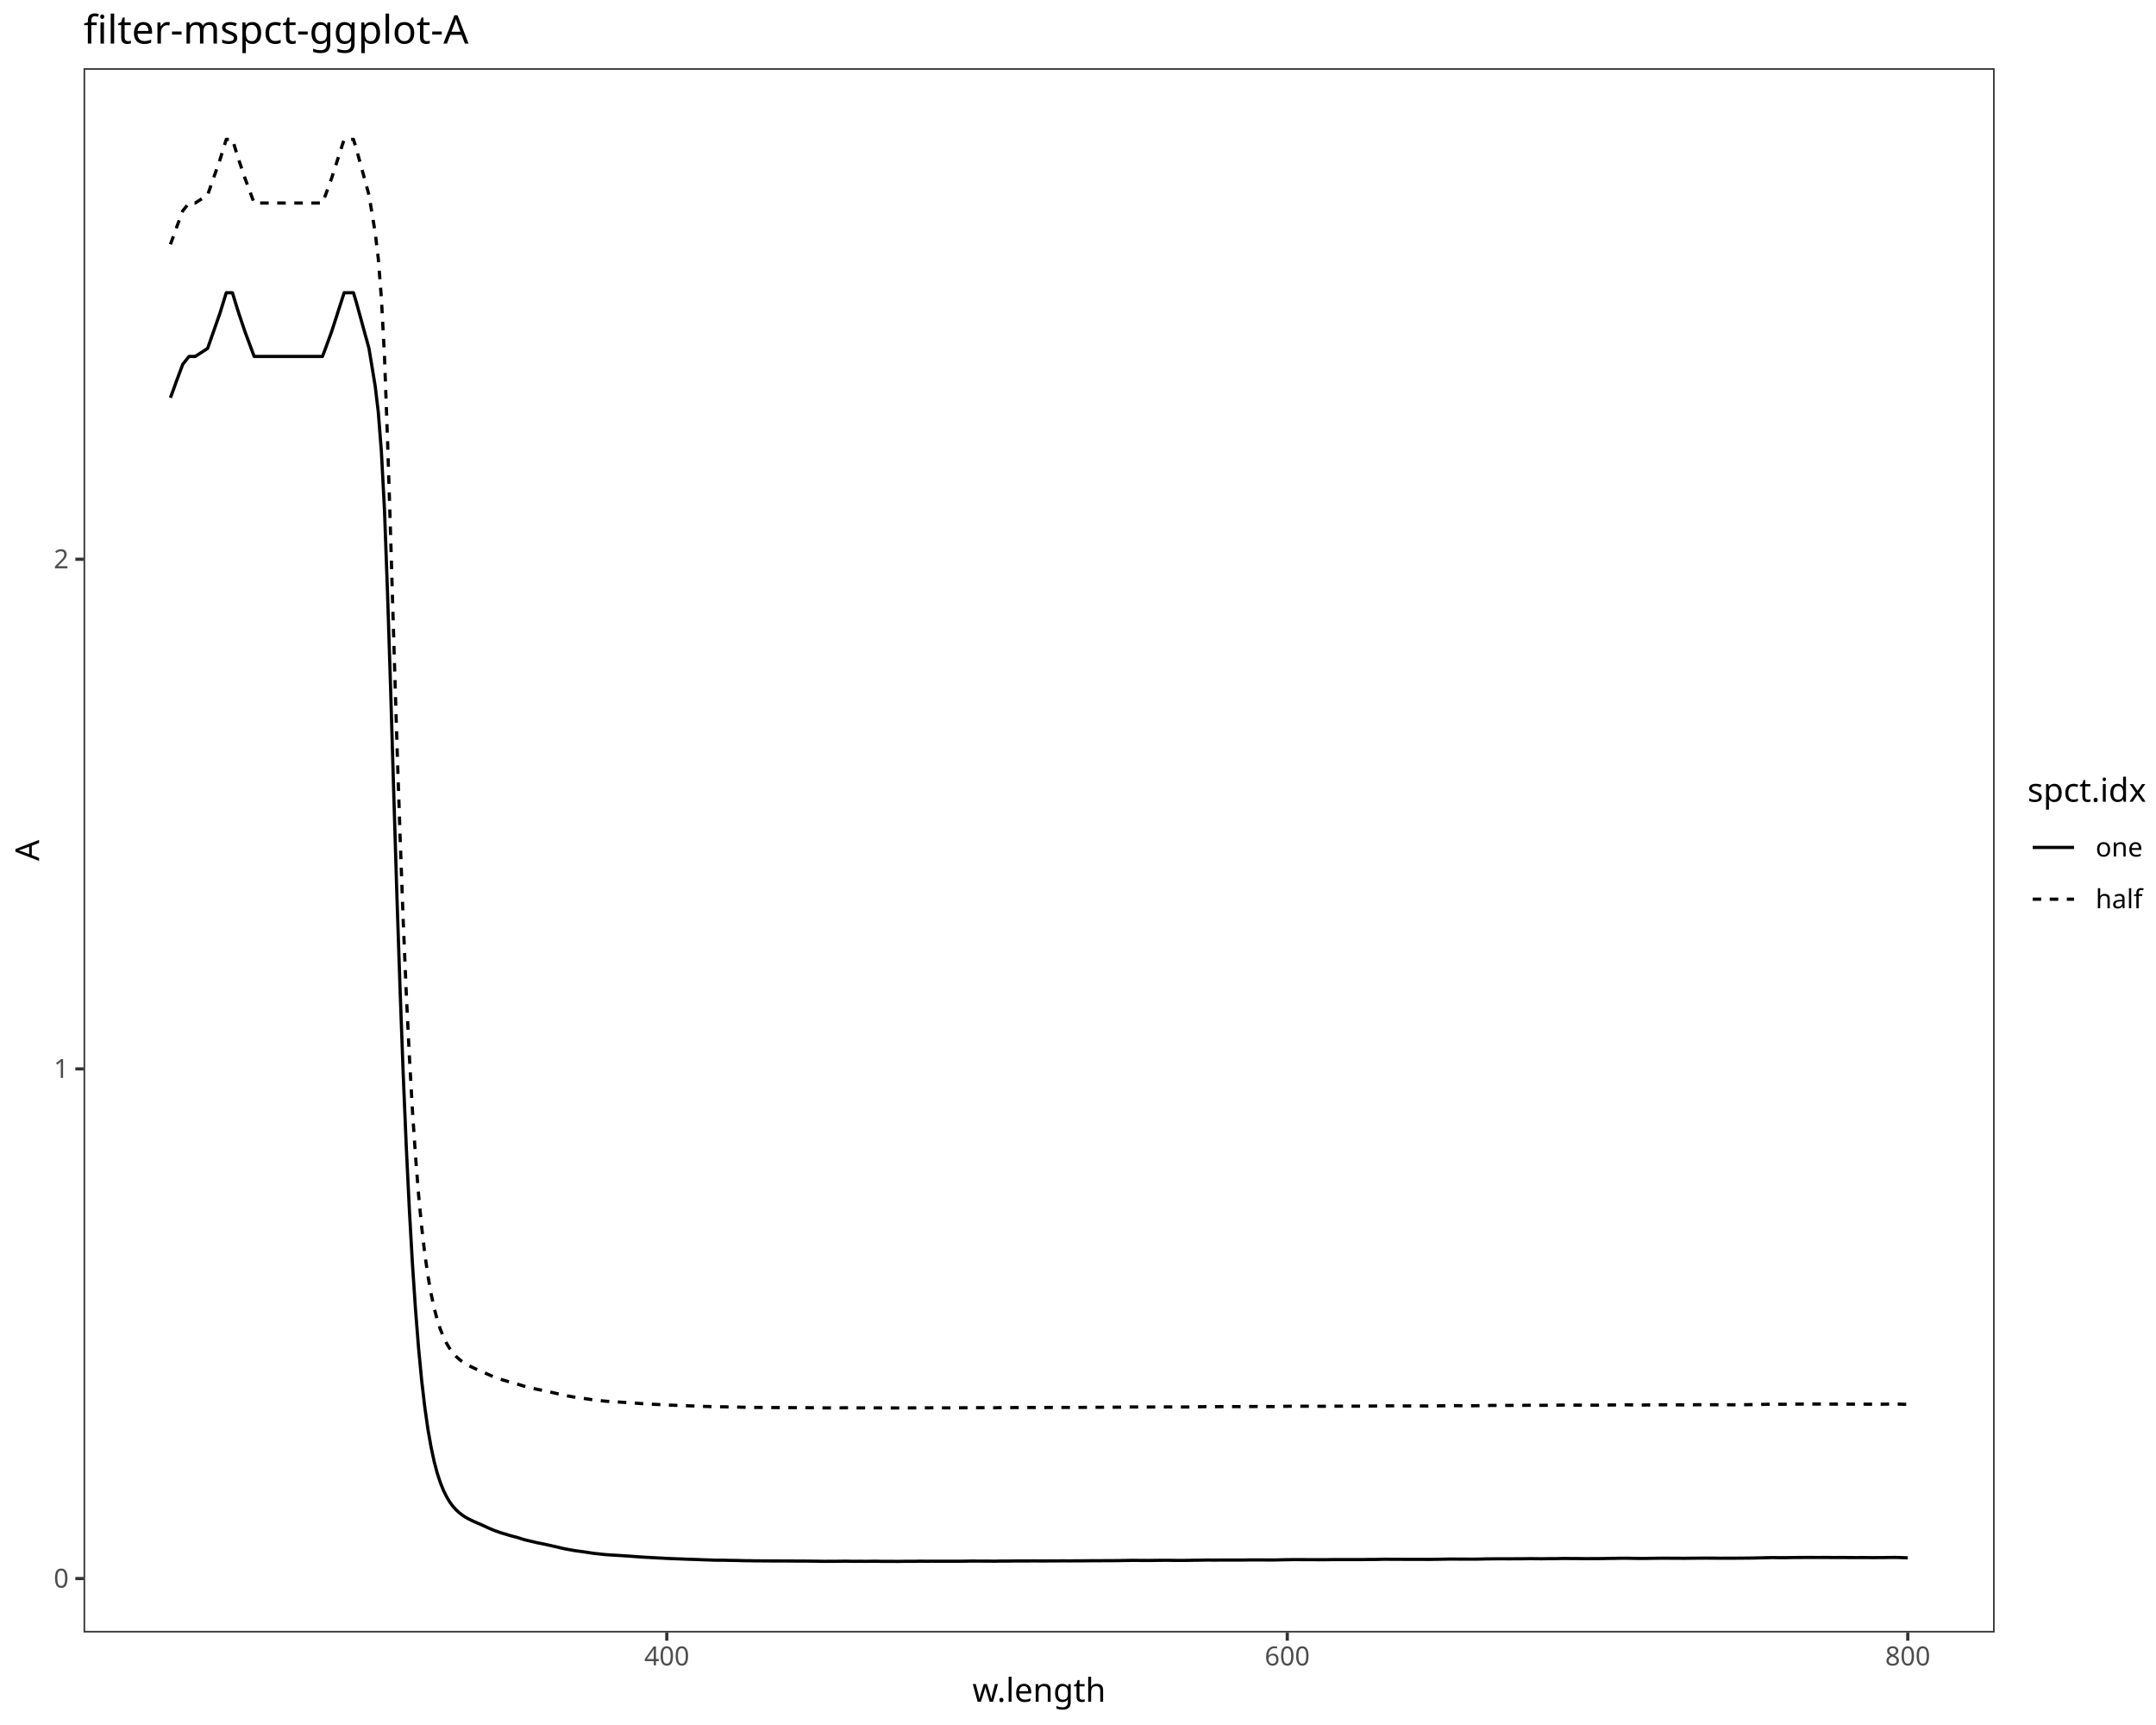
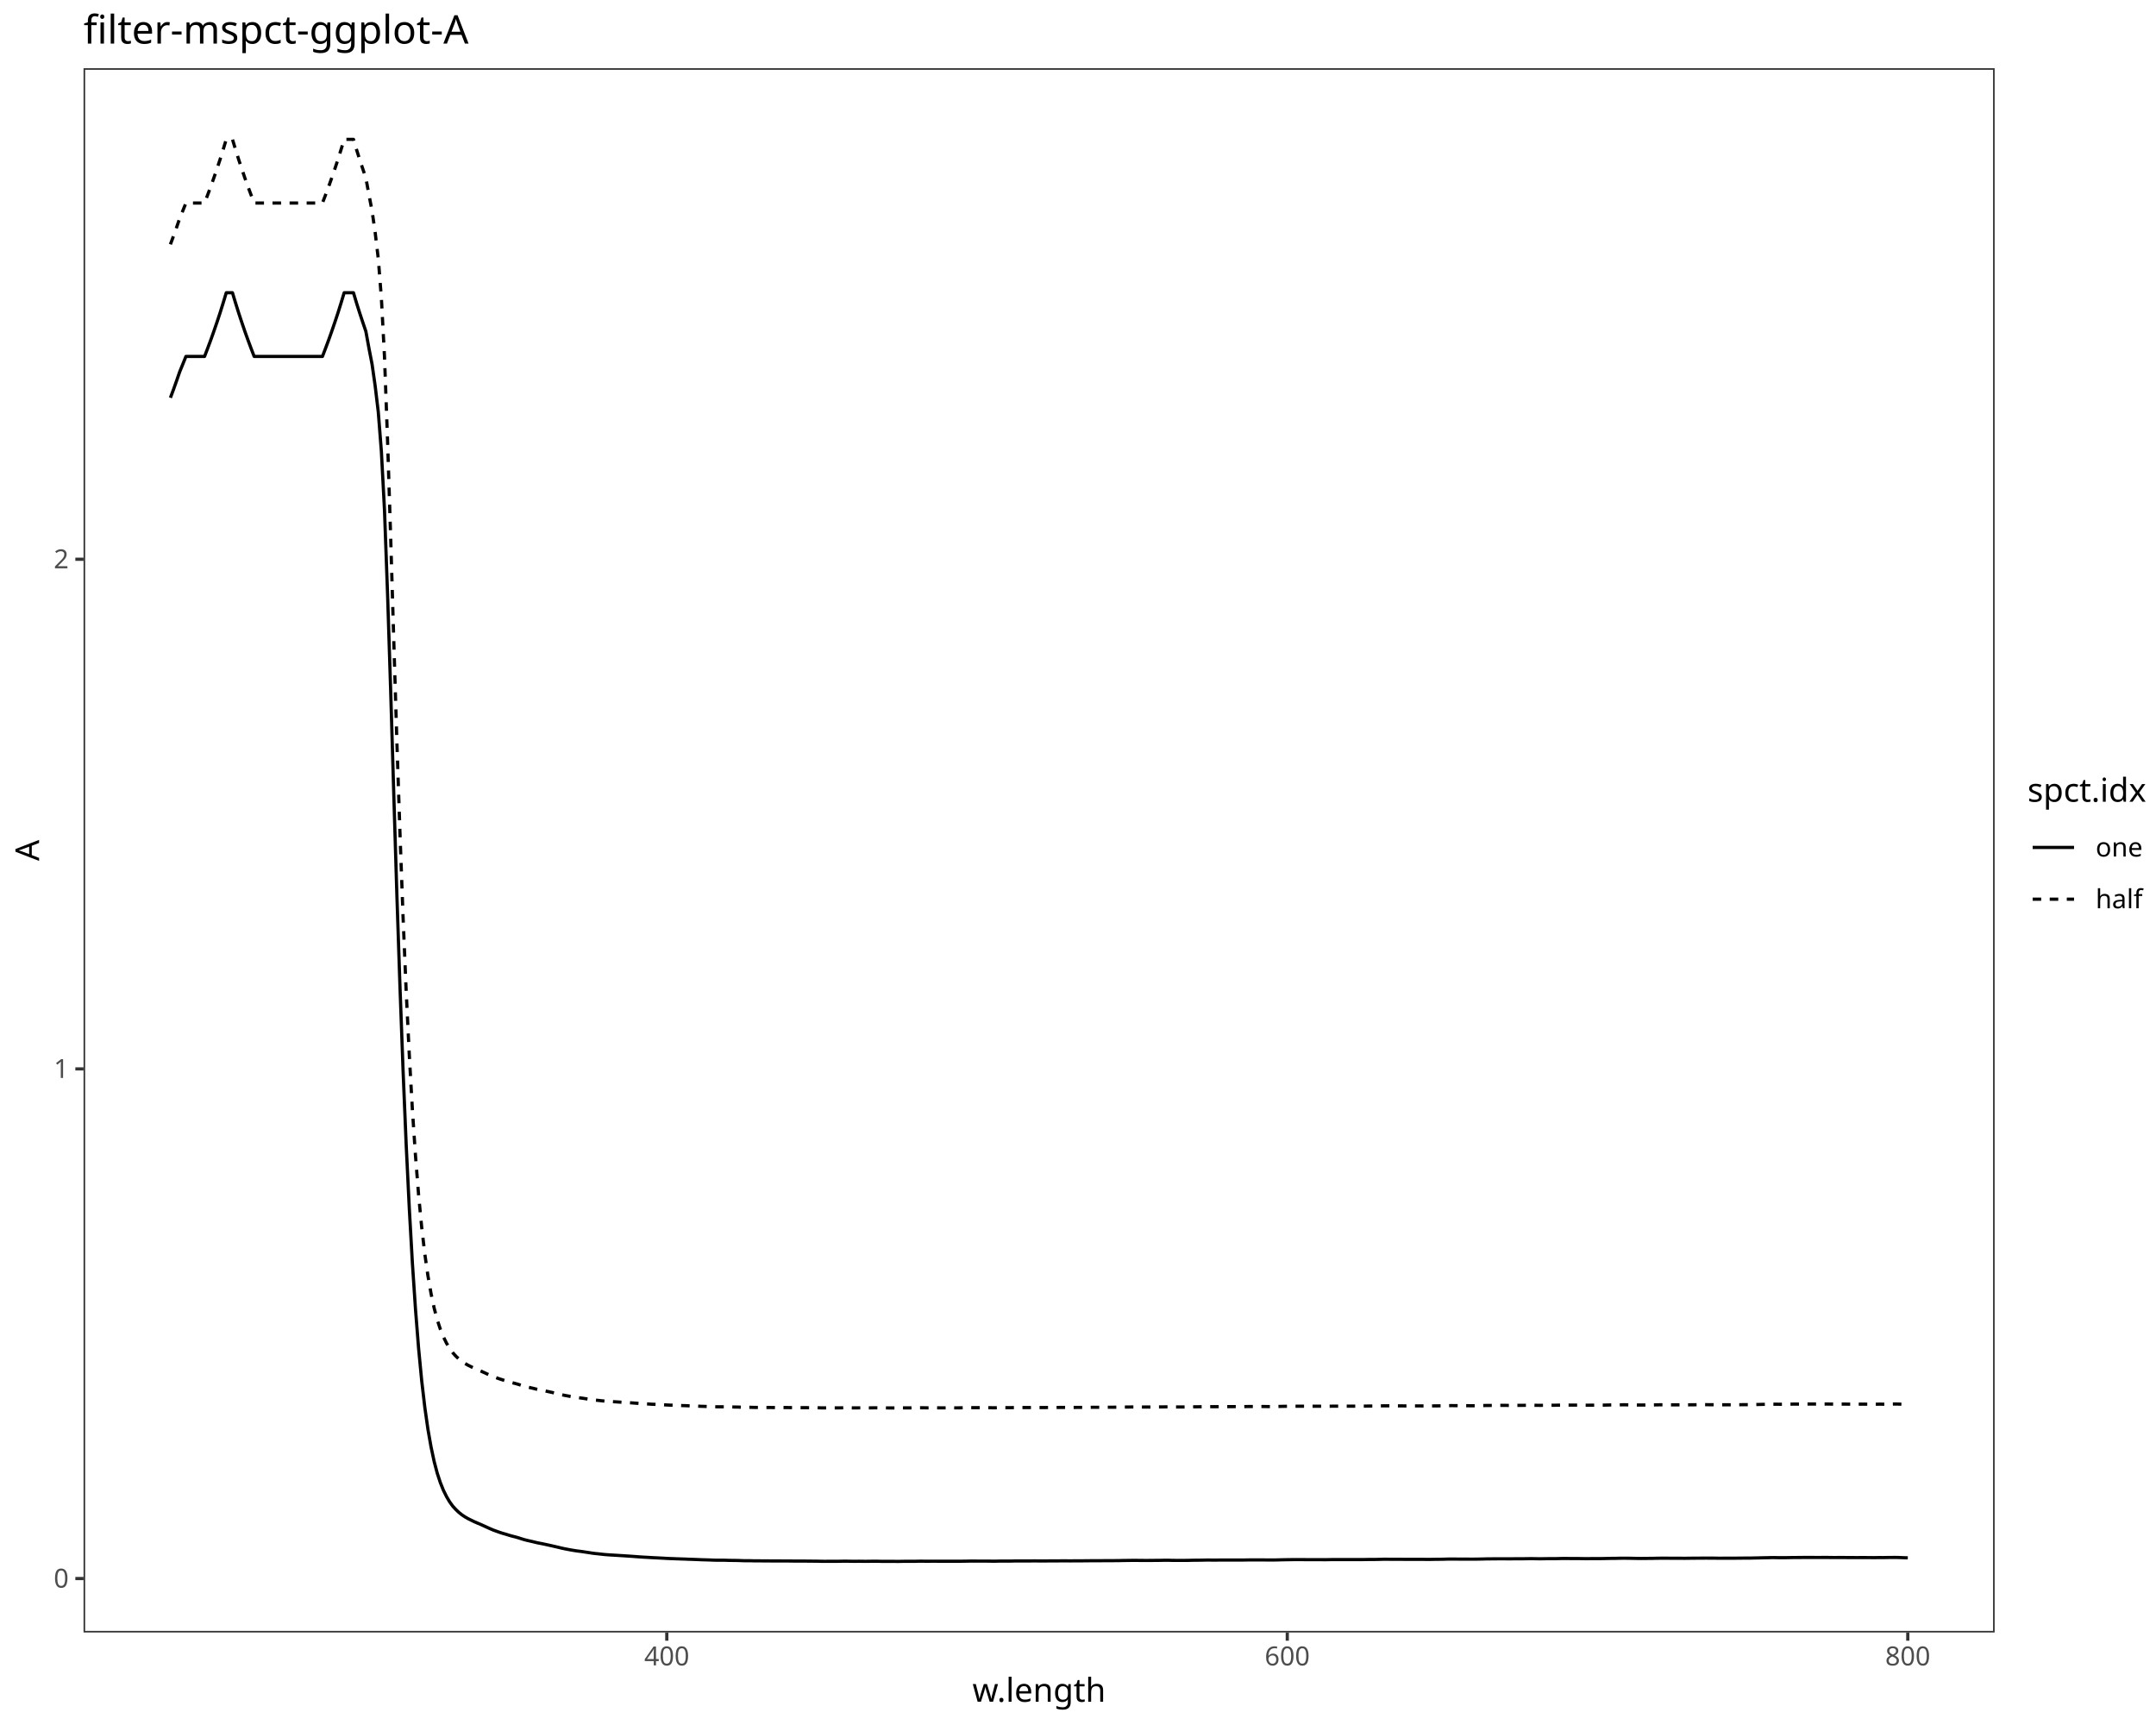
<svg xmlns="http://www.w3.org/2000/svg" class="svglite" data-engine-version="2.0" width="720.00pt" height="576.00pt" viewBox="0 0 720.00 576.00">
  <defs>
    <style type="text/css">
    .svglite line, .svglite polyline, .svglite polygon, .svglite path, .svglite rect, .svglite circle {
      fill: none;
      stroke: #000000;
      stroke-linecap: round;
      stroke-linejoin: round;
      stroke-miterlimit: 10.00;
    }
  </style>
  </defs>
  <rect width="100%" height="100%" style="stroke: none; fill: #FFFFFF;" />
  <defs>
    <clipPath id="cpMC4wMHw3MjAuMDB8MC4wMHw1NzYuMDA=">
      <rect x="0.00" y="0.00" width="720.00" height="576.00" />
    </clipPath>
  </defs>
  <g clip-path="url(#cpMC4wMHw3MjAuMDB8MC4wMHw1NzYuMDA=)">
    <rect x="0.00" y="0.00" width="720.00" height="576.00" style="stroke-width: 1.07; stroke: #FFFFFF; fill: #FFFFFF;" />
  </g>
  <defs>
    <clipPath id="cpMjcuOTB8NjY2LjEyfDIyLjc4fDU0NS4xMQ==">
      <rect x="27.90" y="22.78" width="638.22" height="522.33" />
    </clipPath>
  </defs>
  <g clip-path="url(#cpMjcuOTB8NjY2LjEyfDIyLjc4fDU0NS4xMQ==)">
    <rect x="27.90" y="22.78" width="638.22" height="522.33" style="stroke-width: 1.07; stroke: none; fill: #FFFFFF;" />
-     <polyline points="56.91,132.82 57.95,130.03 58.98,127.13 61.05,121.61 63.13,119.02 65.20,119.02 69.34,116.33 73.49,104.48 75.56,97.75 76.59,97.75 77.63,97.75 78.67,101.19 79.70,104.48 81.77,110.64 84.88,119.02 85.92,119.02 86.96,119.02 87.99,119.02 89.03,119.02 90.06,119.02 91.10,119.02 92.14,119.02 93.17,119.02 94.21,119.02 95.24,119.02 96.28,119.02 97.32,119.02 98.35,119.02 99.39,119.02 100.42,119.02 101.46,119.02 102.50,119.02 103.53,119.02 104.57,119.02 105.60,119.02 106.64,119.02 107.68,119.02 108.71,116.33 110.78,110.64 114.93,97.75 115.97,97.75 117.00,97.75 118.04,97.75 119.07,101.19 123.22,116.33 125.29,128.89 126.33,137.59 127.36,150.72 128.40,170.25 129.43,198.43 130.47,230.76 131.51,265.43 132.54,298.83 133.58,329.65 134.61,357.55 135.65,382.31 136.69,403.57 137.72,421.80 138.76,437.23 139.79,450.23 140.83,461.07 141.87,469.96 142.90,477.19 143.94,483.12 144.98,487.98 146.01,491.90 147.05,495.06 148.08,497.63 149.12,499.73 150.16,501.49 151.19,502.91 152.23,504.05 153.26,505.03 154.30,505.85 155.34,506.54 156.37,507.13 157.41,507.64 158.44,508.14 159.48,508.59 160.52,509.02 161.55,509.49 162.59,509.97 163.62,510.43 164.66,510.88 165.70,511.26 166.73,511.63 167.77,511.97 168.80,512.26 169.84,512.59 170.88,512.89 171.91,513.15 172.95,513.44 173.98,513.77 175.02,514.09 176.06,514.36 177.09,514.59 178.13,514.83 179.17,515.09 180.20,515.30 181.24,515.50 182.27,515.72 183.31,515.95 185.38,516.42 186.42,516.66 187.45,516.91 188.49,517.14 189.53,517.34 191.60,517.71 192.63,517.87 193.67,518.00 194.71,518.14 195.74,518.30 196.78,518.46 197.81,518.62 198.85,518.75 199.89,518.85 200.92,518.97 201.96,519.08 202.99,519.16 204.03,519.23 205.07,519.29 206.10,519.35 207.14,519.42 208.18,519.48 209.21,519.55 210.25,519.62 212.32,519.77 214.39,519.92 215.43,519.98 216.46,520.03 217.50,520.10 218.54,520.15 220.61,520.26 222.68,520.37 223.72,520.42 224.75,520.45 225.79,520.50 226.82,520.53 229.93,520.65 230.97,520.68 233.04,520.76 235.11,520.84 236.15,520.87 237.19,520.90 238.22,520.95 239.26,520.97 240.29,520.97 241.33,520.97 242.37,520.99 243.40,521.03 244.44,521.04 245.47,521.05 246.51,521.07 247.55,521.11 249.62,521.15 250.65,521.15 251.69,521.18 252.73,521.19 253.76,521.19 254.80,521.20 255.83,521.21 256.87,521.21 257.91,521.22 258.94,521.22 259.98,521.22 261.01,521.23 262.05,521.23 264.12,521.24 266.20,521.26 268.27,521.26 269.30,521.27 270.34,521.28 272.41,521.30 274.48,521.34 275.52,521.35 276.56,521.34 277.59,521.34 280.70,521.32 281.74,521.30 282.77,521.30 283.81,521.32 284.84,521.34 285.88,521.34 286.92,521.32 287.95,521.34 288.99,521.35 290.02,521.34 291.06,521.32 293.13,521.32 294.17,521.35 295.21,521.35 297.28,521.36 298.31,521.36 299.35,521.37 300.39,521.37 301.42,521.35 302.46,521.34 303.49,521.34 305.57,521.34 306.60,521.31 307.64,521.30 308.67,521.31 309.71,521.32 310.75,521.31 311.78,521.31 313.85,521.32 314.89,521.32 316.96,521.32 318.00,521.32 319.03,521.32 320.07,521.32 321.11,521.31 322.14,521.30 323.18,521.28 324.22,521.26 325.25,521.26 326.29,521.27 327.32,521.27 330.43,521.28 331.47,521.30 332.50,521.30 333.54,521.27 334.58,521.26 335.61,521.26 336.65,521.26 338.72,521.23 339.76,521.22 340.79,521.22 342.86,521.22 344.94,521.21 345.97,521.21 347.01,521.22 349.08,521.22 351.15,521.20 352.19,521.20 353.23,521.20 354.26,521.19 355.30,521.19 357.37,521.20 358.41,521.19 359.44,521.18 360.48,521.18 361.51,521.18 362.55,521.16 363.59,521.16 364.62,521.14 365.66,521.14 367.73,521.14 368.77,521.13 369.80,521.12 370.84,521.12 371.87,521.12 372.91,521.11 373.95,521.10 374.98,521.07 376.02,521.06 378.09,521.03 379.13,521.03 380.16,521.04 383.27,521.06 384.31,521.05 388.45,521.00 390.52,521.00 391.56,521.03 392.60,521.04 393.63,521.04 394.67,521.04 395.70,521.04 396.74,521.03 397.78,521.00 398.81,520.98 399.85,520.97 400.88,520.96 401.92,520.94 402.96,520.92 403.99,520.92 405.03,520.94 406.06,520.94 407.10,520.92 409.17,520.92 410.21,520.92 412.28,520.91 413.32,520.91 414.35,520.92 415.39,520.91 416.43,520.89 417.46,520.88 419.53,520.87 421.61,520.87 422.64,520.89 423.68,520.90 424.71,520.90 425.75,520.89 426.79,520.87 427.82,520.84 429.89,520.80 430.93,520.79 431.97,520.77 433.00,520.77 434.04,520.77 436.11,520.79 437.15,520.79 438.18,520.79 442.33,520.80 443.36,520.79 444.40,520.77 446.47,520.76 450.62,520.76 454.76,520.76 455.80,520.75 456.83,520.73 457.87,520.72 458.90,520.72 459.94,520.71 460.98,520.68 462.01,520.65 463.05,520.65 464.08,520.66 465.12,520.66 467.19,520.67 468.23,520.67 469.27,520.69 470.30,520.69 471.34,520.68 472.37,520.68 475.48,520.69 476.52,520.71 477.55,520.71 478.59,520.68 479.63,520.67 482.73,520.62 483.77,520.59 484.81,520.58 485.84,520.59 487.91,520.61 488.95,520.61 489.99,520.61 491.02,520.62 492.06,520.62 493.09,520.61 494.13,520.59 496.20,520.54 497.24,520.53 498.28,520.52 500.35,520.50 501.38,520.50 502.42,520.50 503.46,520.51 504.49,520.51 505.53,520.50 506.56,520.49 507.60,520.49 508.64,520.49 509.67,520.47 510.71,520.46 511.74,520.46 512.78,520.47 514.85,520.49 515.89,520.47 516.92,520.46 517.96,520.46 519.00,520.46 520.03,520.44 521.07,520.41 522.10,520.39 523.14,520.39 524.18,520.41 525.21,520.41 527.29,520.42 528.32,520.44 529.36,520.45 530.39,520.45 531.43,520.44 533.50,520.43 535.57,520.42 536.61,520.39 537.65,520.37 538.68,520.36 539.72,520.35 540.75,520.32 541.79,520.31 542.83,520.31 543.86,520.32 545.93,520.36 548.01,520.39 549.04,520.38 550.08,520.37 553.19,520.32 554.22,520.31 555.26,520.30 556.30,520.30 557.33,520.31 558.37,520.32 559.40,520.32 560.44,520.32 562.51,520.34 563.55,520.32 564.58,520.31 566.66,520.29 567.69,520.29 568.73,520.28 569.76,520.27 570.80,520.28 571.84,520.28 572.87,520.29 573.91,520.31 574.94,520.31 575.98,520.30 577.02,520.30 579.09,520.30 580.12,520.29 581.16,520.28 583.23,520.27 585.31,520.24 587.38,520.20 591.52,520.10 592.56,520.10 593.59,520.12 595.67,520.13 596.70,520.12 597.74,520.10 598.77,520.08 599.81,520.08 600.85,520.07 603.95,520.05 604.99,520.05 606.03,520.06 607.06,520.06 608.10,520.06 609.13,520.05 610.17,520.05 611.21,520.07 612.24,520.08 613.28,520.08 614.31,520.07 615.35,520.07 616.39,520.08 618.46,520.09 619.50,520.10 620.53,520.10 621.57,520.09 622.60,520.09 623.64,520.10 624.68,520.10 625.71,520.12 626.75,520.10 628.82,520.10 629.86,520.08 630.89,520.06 631.93,520.06 632.96,520.05 634.00,520.07 635.04,520.11 637.11,520.18 " style="stroke-width: 1.07; stroke-linecap: butt;" />
-     <polyline points="56.91,81.59 57.95,78.80 58.98,75.90 61.05,70.38 63.13,67.79 65.20,67.79 69.34,65.10 73.49,53.25 75.56,46.53 76.59,46.53 77.63,46.53 78.67,49.96 79.70,53.25 81.77,59.41 84.88,67.79 85.92,67.79 86.96,67.79 87.99,67.79 89.03,67.79 90.06,67.79 91.10,67.79 92.14,67.79 93.17,67.79 94.21,67.79 95.24,67.79 96.28,67.79 97.32,67.79 98.35,67.79 99.39,67.79 100.42,67.79 101.46,67.79 102.50,67.79 103.53,67.79 104.57,67.79 105.60,67.79 106.64,67.79 107.68,67.79 108.71,65.10 110.78,59.41 114.93,46.53 115.97,46.53 117.00,46.53 118.04,46.53 119.07,49.96 123.22,65.10 125.29,77.66 126.33,86.36 127.36,99.49 128.40,119.02 129.43,147.20 130.47,179.54 131.51,214.20 132.54,247.61 133.58,278.42 134.61,306.32 135.65,331.08 136.69,352.35 137.72,370.57 138.76,386.00 139.79,399.00 140.83,409.84 141.87,418.73 142.90,425.96 143.94,431.89 144.98,436.75 146.01,440.67 147.05,443.84 148.08,446.40 149.12,448.51 150.16,450.26 151.19,451.68 152.23,452.83 153.26,453.80 154.30,454.62 155.34,455.31 156.37,455.90 157.41,456.41 158.44,456.91 159.48,457.36 160.52,457.79 161.55,458.26 162.59,458.74 163.62,459.20 164.66,459.65 165.70,460.03 166.73,460.40 167.77,460.74 168.80,461.03 169.84,461.36 170.88,461.66 171.91,461.92 172.95,462.21 173.98,462.54 175.02,462.86 176.06,463.13 177.09,463.36 178.13,463.60 179.17,463.86 180.20,464.07 181.24,464.27 182.27,464.49 183.31,464.72 185.38,465.19 186.42,465.43 187.45,465.69 188.49,465.92 189.53,466.11 191.60,466.48 192.63,466.64 193.67,466.77 194.71,466.91 195.74,467.07 196.78,467.23 197.81,467.39 198.85,467.52 199.89,467.62 200.92,467.74 201.96,467.85 202.99,467.93 204.03,468.00 205.07,468.06 206.10,468.12 207.14,468.19 208.18,468.25 209.21,468.32 210.25,468.39 212.32,468.54 214.39,468.69 215.43,468.75 216.46,468.81 217.50,468.88 218.54,468.92 220.61,469.03 222.68,469.14 223.72,469.19 224.75,469.22 225.79,469.27 226.82,469.30 229.93,469.42 230.97,469.45 233.04,469.53 235.11,469.61 236.15,469.64 237.19,469.67 238.22,469.72 239.26,469.74 240.29,469.74 241.33,469.74 242.37,469.76 243.40,469.80 244.44,469.81 245.47,469.82 246.51,469.84 247.55,469.88 249.62,469.92 250.65,469.92 251.69,469.95 252.73,469.96 253.76,469.96 254.80,469.97 255.83,469.98 256.87,469.98 257.91,469.99 258.94,469.99 259.98,469.99 261.01,470.00 262.05,470.00 264.12,470.02 266.20,470.03 268.27,470.03 269.30,470.04 270.34,470.05 272.41,470.07 274.48,470.11 275.52,470.12 276.56,470.11 277.59,470.11 280.70,470.10 281.74,470.07 282.77,470.07 283.81,470.10 284.84,470.11 285.88,470.11 286.92,470.10 287.95,470.11 288.99,470.12 290.02,470.11 291.06,470.10 293.13,470.10 294.17,470.12 295.21,470.12 297.28,470.13 298.31,470.13 299.35,470.14 300.39,470.14 301.42,470.12 302.46,470.11 303.49,470.11 305.57,470.11 306.60,470.08 307.64,470.07 308.67,470.08 309.71,470.10 310.75,470.08 311.78,470.08 313.85,470.10 314.89,470.10 316.96,470.10 318.00,470.10 319.03,470.10 320.07,470.10 321.11,470.08 322.14,470.07 323.18,470.05 324.22,470.03 325.25,470.03 326.29,470.04 327.32,470.04 330.43,470.05 331.47,470.07 332.50,470.07 333.54,470.04 334.58,470.03 335.61,470.03 336.65,470.03 338.72,470.00 339.76,469.99 340.79,469.99 342.86,469.99 344.94,469.98 345.97,469.98 347.01,469.99 349.08,469.99 351.15,469.97 352.19,469.97 353.23,469.97 354.26,469.96 355.30,469.96 357.37,469.97 358.41,469.96 359.44,469.95 360.48,469.95 361.51,469.95 362.55,469.94 363.59,469.94 364.62,469.91 365.66,469.91 367.73,469.91 368.77,469.90 369.80,469.89 370.84,469.89 371.87,469.89 372.91,469.88 373.95,469.87 374.98,469.84 376.02,469.83 378.09,469.80 379.13,469.80 380.16,469.81 383.27,469.83 384.31,469.82 388.45,469.78 390.52,469.78 391.56,469.80 392.60,469.81 393.63,469.81 394.67,469.81 395.70,469.81 396.74,469.80 397.78,469.78 398.81,469.75 399.85,469.74 400.88,469.73 401.92,469.71 402.96,469.69 403.99,469.69 405.03,469.71 406.06,469.71 407.10,469.69 409.17,469.69 410.21,469.69 412.28,469.68 413.32,469.68 414.35,469.69 415.39,469.68 416.43,469.66 417.46,469.65 419.53,469.64 421.61,469.64 422.64,469.66 423.68,469.67 424.71,469.67 425.75,469.66 426.79,469.64 427.82,469.61 429.89,469.57 430.93,469.56 431.97,469.55 433.00,469.55 434.04,469.55 436.11,469.56 437.15,469.56 438.18,469.56 442.33,469.57 443.36,469.56 444.40,469.55 446.47,469.53 450.62,469.53 454.76,469.53 455.80,469.52 456.83,469.50 457.87,469.49 458.90,469.49 459.94,469.48 460.98,469.45 462.01,469.42 463.05,469.42 464.08,469.43 465.12,469.43 467.19,469.44 468.23,469.44 469.27,469.46 470.30,469.46 471.34,469.45 472.37,469.45 475.48,469.46 476.52,469.48 477.55,469.48 478.59,469.45 479.63,469.44 482.73,469.40 483.77,469.36 484.81,469.35 485.84,469.36 487.91,469.38 488.95,469.38 489.99,469.38 491.02,469.40 492.06,469.40 493.09,469.38 494.13,469.36 496.20,469.31 497.24,469.30 498.28,469.29 500.35,469.27 501.38,469.27 502.42,469.27 503.46,469.28 504.49,469.28 505.53,469.27 506.56,469.26 507.60,469.26 508.64,469.26 509.67,469.25 510.71,469.23 511.74,469.23 512.78,469.25 514.85,469.26 515.89,469.25 516.92,469.23 517.96,469.23 519.00,469.23 520.03,469.21 521.07,469.18 522.10,469.16 523.14,469.16 524.18,469.18 525.21,469.18 527.29,469.19 528.32,469.21 529.36,469.22 530.39,469.22 531.43,469.21 533.50,469.20 535.57,469.19 536.61,469.16 537.65,469.14 538.68,469.13 539.72,469.12 540.75,469.10 541.79,469.08 542.83,469.08 543.86,469.10 545.93,469.13 548.01,469.16 549.04,469.15 550.08,469.14 553.19,469.10 554.22,469.08 555.26,469.07 556.30,469.07 557.33,469.08 558.37,469.10 559.40,469.10 560.44,469.10 562.51,469.11 563.55,469.10 564.58,469.08 566.66,469.06 567.69,469.06 568.73,469.05 569.76,469.04 570.80,469.05 571.84,469.05 572.87,469.06 573.91,469.08 574.94,469.08 575.98,469.07 577.02,469.07 579.09,469.07 580.12,469.06 581.16,469.05 583.23,469.04 585.31,469.01 587.38,468.97 591.52,468.88 592.56,468.88 593.59,468.89 595.67,468.90 596.70,468.89 597.74,468.88 598.77,468.85 599.81,468.85 600.85,468.84 603.95,468.82 604.99,468.82 606.03,468.83 607.06,468.83 608.10,468.83 609.13,468.82 610.17,468.82 611.21,468.84 612.24,468.85 613.28,468.85 614.31,468.84 615.35,468.84 616.39,468.85 618.46,468.86 619.50,468.88 620.53,468.88 621.57,468.86 622.60,468.86 623.64,468.88 624.68,468.88 625.71,468.89 626.75,468.88 628.82,468.88 629.86,468.85 630.89,468.83 631.93,468.83 632.96,468.82 634.00,468.84 635.04,468.88 637.11,468.95 " style="stroke-width: 1.07; stroke-dasharray: 2.85,2.85; stroke-linecap: butt;" />
+     <polyline points="56.91,132.82 57.95,130.03 58.98,127.13 60.02,124.12 61.05,121.61 62.09,119.02 63.13,119.02 64.16,119.02 65.20,119.02 66.23,119.02 67.27,119.02 68.31,119.02 69.34,116.33 70.38,113.54 71.41,110.64 72.45,107.62 73.49,104.48 74.52,101.19 75.56,97.75 76.59,97.75 77.63,97.75 78.67,101.19 79.70,104.48 80.74,107.62 81.77,110.64 82.81,113.54 83.85,116.33 84.88,119.02 85.92,119.02 86.96,119.02 87.99,119.02 89.03,119.02 90.06,119.02 91.10,119.02 92.14,119.02 93.17,119.02 94.21,119.02 95.24,119.02 96.28,119.02 97.32,119.02 98.35,119.02 99.39,119.02 100.42,119.02 101.46,119.02 102.50,119.02 103.53,119.02 104.57,119.02 105.60,119.02 106.64,119.02 107.68,119.02 108.71,116.33 109.75,113.54 110.78,110.64 111.82,107.62 112.86,104.48 113.89,101.19 114.93,97.75 115.97,97.75 117.00,97.75 118.04,97.75 119.07,101.19 120.11,104.48 121.15,107.62 122.18,110.64 123.22,116.33 124.25,121.61 125.29,128.89 126.33,137.59 127.36,150.72 128.40,170.25 129.43,198.43 130.47,230.76 131.51,265.43 132.54,298.83 133.58,329.65 134.61,357.55 135.65,382.31 136.69,403.57 137.72,421.80 138.76,437.23 139.79,450.23 140.83,461.07 141.87,469.96 142.90,477.19 143.94,483.12 144.98,487.98 146.01,491.90 147.05,495.06 148.08,497.63 149.12,499.73 150.16,501.49 151.19,502.91 152.23,504.05 153.26,505.03 154.30,505.85 155.34,506.54 156.37,507.13 157.41,507.64 158.44,508.14 159.48,508.59 160.52,509.02 161.55,509.49 162.59,509.97 163.62,510.43 164.66,510.88 165.70,511.26 166.73,511.63 167.77,511.97 168.80,512.26 169.84,512.59 170.88,512.89 171.91,513.15 172.95,513.44 173.98,513.77 175.02,514.09 176.06,514.36 177.09,514.59 178.13,514.83 179.17,515.09 180.20,515.30 181.24,515.50 182.27,515.72 183.31,515.95 184.35,516.18 185.38,516.42 186.42,516.66 187.45,516.91 188.49,517.14 189.53,517.34 190.56,517.53 191.60,517.71 192.63,517.87 193.67,518.00 194.71,518.14 195.74,518.30 196.78,518.46 197.81,518.62 198.85,518.75 199.89,518.85 200.92,518.97 201.96,519.08 202.99,519.16 204.03,519.23 205.07,519.29 206.10,519.35 207.14,519.42 208.18,519.48 209.21,519.55 210.25,519.62 211.28,519.69 212.32,519.77 213.36,519.85 214.39,519.92 215.43,519.98 216.46,520.03 217.50,520.10 218.54,520.15 219.57,520.20 220.61,520.26 221.64,520.31 222.68,520.37 223.72,520.42 224.75,520.45 225.79,520.50 226.82,520.53 227.86,520.57 228.90,520.60 229.93,520.65 230.97,520.68 232.00,520.72 233.04,520.76 234.08,520.81 235.11,520.84 236.15,520.87 237.19,520.90 238.22,520.95 239.26,520.97 240.29,520.97 241.33,520.97 242.37,520.99 243.40,521.03 244.44,521.04 245.47,521.05 246.51,521.07 247.55,521.11 248.58,521.14 249.62,521.15 250.65,521.15 251.69,521.18 252.73,521.19 253.76,521.19 254.80,521.20 255.83,521.21 256.87,521.21 257.91,521.22 258.94,521.22 259.98,521.22 261.01,521.23 262.05,521.23 263.09,521.23 264.12,521.24 265.16,521.26 266.20,521.26 267.23,521.26 268.27,521.26 269.30,521.27 270.34,521.28 271.38,521.29 272.41,521.30 273.45,521.31 274.48,521.34 275.52,521.35 276.56,521.34 277.59,521.34 278.63,521.34 279.66,521.34 280.70,521.32 281.74,521.30 282.77,521.30 283.81,521.32 284.84,521.34 285.88,521.34 286.92,521.32 287.95,521.34 288.99,521.35 290.02,521.34 291.06,521.32 292.10,521.31 293.13,521.32 294.17,521.35 295.21,521.35 296.24,521.35 297.28,521.36 298.31,521.36 299.35,521.37 300.39,521.37 301.42,521.35 302.46,521.34 303.49,521.34 304.53,521.34 305.57,521.34 306.60,521.31 307.64,521.30 308.67,521.31 309.71,521.32 310.75,521.31 311.78,521.31 312.82,521.31 313.85,521.32 314.89,521.32 315.93,521.32 316.96,521.32 318.00,521.32 319.03,521.32 320.07,521.32 321.11,521.31 322.14,521.30 323.18,521.28 324.22,521.26 325.25,521.26 326.29,521.27 327.32,521.27 328.36,521.27 329.40,521.27 330.43,521.28 331.47,521.30 332.50,521.30 333.54,521.27 334.58,521.26 335.61,521.26 336.65,521.26 337.68,521.26 338.72,521.23 339.76,521.22 340.79,521.22 341.83,521.22 342.86,521.22 343.90,521.22 344.94,521.21 345.97,521.21 347.01,521.22 348.04,521.23 349.08,521.22 350.12,521.21 351.15,521.20 352.19,521.20 353.23,521.20 354.26,521.19 355.30,521.19 356.33,521.19 357.37,521.20 358.41,521.19 359.44,521.18 360.48,521.18 361.51,521.18 362.55,521.16 363.59,521.16 364.62,521.14 365.66,521.14 366.69,521.14 367.73,521.14 368.77,521.13 369.80,521.12 370.84,521.12 371.87,521.12 372.91,521.11 373.95,521.10 374.98,521.07 376.02,521.06 377.05,521.05 378.09,521.03 379.13,521.03 380.16,521.04 381.20,521.05 382.24,521.06 383.27,521.06 384.31,521.05 385.34,521.04 386.38,521.03 387.42,521.02 388.45,521.00 389.49,520.99 390.52,521.00 391.56,521.03 392.60,521.04 393.63,521.04 394.67,521.04 395.70,521.04 396.74,521.03 397.78,521.00 398.81,520.98 399.85,520.97 400.88,520.96 401.92,520.94 402.96,520.92 403.99,520.92 405.03,520.94 406.06,520.94 407.10,520.92 408.14,520.91 409.17,520.92 410.21,520.92 411.25,520.92 412.28,520.91 413.32,520.91 414.35,520.92 415.39,520.91 416.43,520.89 417.46,520.88 418.50,520.87 419.53,520.87 420.57,520.87 421.61,520.87 422.64,520.89 423.68,520.90 424.71,520.90 425.75,520.89 426.79,520.87 427.82,520.84 428.86,520.82 429.89,520.80 430.93,520.79 431.97,520.77 433.00,520.77 434.04,520.77 435.07,520.77 436.11,520.79 437.15,520.79 438.18,520.79 439.22,520.79 440.26,520.79 441.29,520.79 442.33,520.80 443.36,520.79 444.40,520.77 445.44,520.76 446.47,520.76 447.51,520.76 448.54,520.76 449.58,520.76 450.62,520.76 451.65,520.76 452.69,520.76 453.72,520.76 454.76,520.76 455.80,520.75 456.83,520.73 457.87,520.72 458.90,520.72 459.94,520.71 460.98,520.68 462.01,520.65 463.05,520.65 464.08,520.66 465.12,520.66 466.16,520.66 467.19,520.67 468.23,520.67 469.27,520.69 470.30,520.69 471.34,520.68 472.37,520.68 473.41,520.68 474.45,520.68 475.48,520.69 476.52,520.71 477.55,520.71 478.59,520.68 479.63,520.67 480.66,520.66 481.70,520.65 482.73,520.62 483.77,520.59 484.81,520.58 485.84,520.59 486.88,520.60 487.91,520.61 488.95,520.61 489.99,520.61 491.02,520.62 492.06,520.62 493.09,520.61 494.13,520.59 495.17,520.57 496.20,520.54 497.24,520.53 498.28,520.52 499.31,520.51 500.35,520.50 501.38,520.50 502.42,520.50 503.46,520.51 504.49,520.51 505.53,520.50 506.56,520.49 507.60,520.49 508.64,520.49 509.67,520.47 510.71,520.46 511.74,520.46 512.78,520.47 513.82,520.49 514.85,520.49 515.89,520.47 516.92,520.46 517.96,520.46 519.00,520.46 520.03,520.44 521.07,520.41 522.10,520.39 523.14,520.39 524.18,520.41 525.21,520.41 526.25,520.41 527.29,520.42 528.32,520.44 529.36,520.45 530.39,520.45 531.43,520.44 532.47,520.43 533.50,520.43 534.54,520.43 535.57,520.42 536.61,520.39 537.65,520.37 538.68,520.36 539.72,520.35 540.75,520.32 541.79,520.31 542.83,520.31 543.86,520.32 544.90,520.34 545.93,520.36 546.97,520.38 548.01,520.39 549.04,520.38 550.08,520.37 551.11,520.36 552.15,520.35 553.19,520.32 554.22,520.31 555.26,520.30 556.30,520.30 557.33,520.31 558.37,520.32 559.40,520.32 560.44,520.32 561.48,520.32 562.51,520.34 563.55,520.32 564.58,520.31 565.62,520.30 566.66,520.29 567.69,520.29 568.73,520.28 569.76,520.27 570.80,520.28 571.84,520.28 572.87,520.29 573.91,520.31 574.94,520.31 575.98,520.30 577.02,520.30 578.05,520.30 579.09,520.30 580.12,520.29 581.16,520.28 582.20,520.27 583.23,520.27 584.27,520.27 585.31,520.24 586.34,520.22 587.38,520.20 588.41,520.17 589.45,520.15 590.49,520.13 591.52,520.10 592.56,520.10 593.59,520.12 594.63,520.13 595.67,520.13 596.70,520.12 597.74,520.10 598.77,520.08 599.81,520.08 600.85,520.07 601.88,520.06 602.92,520.05 603.95,520.05 604.99,520.05 606.03,520.06 607.06,520.06 608.10,520.06 609.13,520.05 610.17,520.05 611.21,520.07 612.24,520.08 613.28,520.08 614.31,520.07 615.35,520.07 616.39,520.08 617.42,520.09 618.46,520.09 619.50,520.10 620.53,520.10 621.57,520.09 622.60,520.09 623.64,520.10 624.68,520.10 625.71,520.12 626.75,520.10 627.78,520.09 628.82,520.10 629.86,520.08 630.89,520.06 631.93,520.06 632.96,520.05 634.00,520.07 635.04,520.11 636.07,520.15 637.11,520.18 " style="stroke-width: 1.07; stroke-linecap: butt;" />
+     <polyline points="56.91,81.59 57.95,78.80 58.98,75.90 60.02,72.89 61.05,70.38 62.09,67.79 63.13,67.79 64.16,67.79 65.20,67.79 66.23,67.79 67.27,67.79 68.31,67.79 69.34,65.10 70.38,62.31 71.41,59.41 72.45,56.39 73.49,53.25 74.52,49.96 75.56,46.53 76.59,46.53 77.63,46.53 78.67,49.96 79.70,53.25 80.74,56.39 81.77,59.41 82.81,62.31 83.85,65.10 84.88,67.79 85.92,67.79 86.96,67.79 87.99,67.79 89.03,67.79 90.06,67.79 91.10,67.79 92.14,67.79 93.17,67.79 94.21,67.79 95.24,67.79 96.28,67.79 97.32,67.79 98.35,67.79 99.39,67.79 100.42,67.79 101.46,67.79 102.50,67.79 103.53,67.79 104.57,67.79 105.60,67.79 106.64,67.79 107.68,67.79 108.71,65.10 109.75,62.31 110.78,59.41 111.82,56.39 112.86,53.25 113.89,49.96 114.93,46.53 115.97,46.53 117.00,46.53 118.04,46.53 119.07,49.96 120.11,53.25 121.15,56.39 122.18,59.41 123.22,65.10 124.25,70.38 125.29,77.66 126.33,86.36 127.36,99.49 128.40,119.02 129.43,147.20 130.47,179.54 131.51,214.20 132.54,247.61 133.58,278.42 134.61,306.32 135.65,331.08 136.69,352.35 137.72,370.57 138.76,386.00 139.79,399.00 140.83,409.84 141.87,418.73 142.90,425.96 143.94,431.89 144.98,436.75 146.01,440.67 147.05,443.84 148.08,446.40 149.12,448.51 150.16,450.26 151.19,451.68 152.23,452.83 153.26,453.80 154.30,454.62 155.34,455.31 156.37,455.90 157.41,456.41 158.44,456.91 159.48,457.36 160.52,457.79 161.55,458.26 162.59,458.74 163.62,459.20 164.66,459.65 165.70,460.03 166.73,460.40 167.77,460.74 168.80,461.03 169.84,461.36 170.88,461.66 171.91,461.92 172.95,462.21 173.98,462.54 175.02,462.86 176.06,463.13 177.09,463.36 178.13,463.60 179.17,463.86 180.20,464.07 181.24,464.27 182.27,464.49 183.31,464.72 184.35,464.95 185.38,465.19 186.42,465.43 187.45,465.69 188.49,465.92 189.53,466.11 190.56,466.30 191.60,466.48 192.63,466.64 193.67,466.77 194.71,466.91 195.74,467.07 196.78,467.23 197.81,467.39 198.85,467.52 199.89,467.62 200.92,467.74 201.96,467.85 202.99,467.93 204.03,468.00 205.07,468.06 206.10,468.12 207.14,468.19 208.18,468.25 209.21,468.32 210.25,468.39 211.28,468.46 212.32,468.54 213.36,468.62 214.39,468.69 215.43,468.75 216.46,468.81 217.50,468.88 218.54,468.92 219.57,468.97 220.61,469.03 221.64,469.08 222.68,469.14 223.72,469.19 224.75,469.22 225.79,469.27 226.82,469.30 227.86,469.34 228.90,469.37 229.93,469.42 230.97,469.45 232.00,469.49 233.04,469.53 234.08,469.58 235.11,469.61 236.15,469.64 237.19,469.67 238.22,469.72 239.26,469.74 240.29,469.74 241.33,469.74 242.37,469.76 243.40,469.80 244.44,469.81 245.47,469.82 246.51,469.84 247.55,469.88 248.58,469.91 249.62,469.92 250.65,469.92 251.69,469.95 252.73,469.96 253.76,469.96 254.80,469.97 255.83,469.98 256.87,469.98 257.91,469.99 258.94,469.99 259.98,469.99 261.01,470.00 262.05,470.00 263.09,470.00 264.12,470.02 265.16,470.03 266.20,470.03 267.23,470.03 268.27,470.03 269.30,470.04 270.34,470.05 271.38,470.06 272.41,470.07 273.45,470.08 274.48,470.11 275.52,470.12 276.56,470.11 277.59,470.11 278.63,470.11 279.66,470.11 280.70,470.10 281.74,470.07 282.77,470.07 283.81,470.10 284.84,470.11 285.88,470.11 286.92,470.10 287.95,470.11 288.99,470.12 290.02,470.11 291.06,470.10 292.10,470.08 293.13,470.10 294.17,470.12 295.21,470.12 296.24,470.12 297.28,470.13 298.31,470.13 299.35,470.14 300.39,470.14 301.42,470.12 302.46,470.11 303.49,470.11 304.53,470.11 305.57,470.11 306.60,470.08 307.64,470.07 308.67,470.08 309.71,470.10 310.75,470.08 311.78,470.08 312.82,470.08 313.85,470.10 314.89,470.10 315.93,470.10 316.96,470.10 318.00,470.10 319.03,470.10 320.07,470.10 321.11,470.08 322.14,470.07 323.18,470.05 324.22,470.03 325.25,470.03 326.29,470.04 327.32,470.04 328.36,470.04 329.40,470.04 330.43,470.05 331.47,470.07 332.50,470.07 333.54,470.04 334.58,470.03 335.61,470.03 336.65,470.03 337.68,470.03 338.72,470.00 339.76,469.99 340.79,469.99 341.83,469.99 342.86,469.99 343.90,469.99 344.94,469.98 345.97,469.98 347.01,469.99 348.04,470.00 349.08,469.99 350.12,469.98 351.15,469.97 352.19,469.97 353.23,469.97 354.26,469.96 355.30,469.96 356.33,469.96 357.37,469.97 358.41,469.96 359.44,469.95 360.48,469.95 361.51,469.95 362.55,469.94 363.59,469.94 364.62,469.91 365.66,469.91 366.69,469.91 367.73,469.91 368.77,469.90 369.80,469.89 370.84,469.89 371.87,469.89 372.91,469.88 373.95,469.87 374.98,469.84 376.02,469.83 377.05,469.82 378.09,469.80 379.13,469.80 380.16,469.81 381.20,469.82 382.24,469.83 383.27,469.83 384.31,469.82 385.34,469.81 386.38,469.80 387.42,469.79 388.45,469.78 389.49,469.76 390.52,469.78 391.56,469.80 392.60,469.81 393.63,469.81 394.67,469.81 395.70,469.81 396.74,469.80 397.78,469.78 398.81,469.75 399.85,469.74 400.88,469.73 401.92,469.71 402.96,469.69 403.99,469.69 405.03,469.71 406.06,469.71 407.10,469.69 408.14,469.68 409.17,469.69 410.21,469.69 411.25,469.69 412.28,469.68 413.32,469.68 414.35,469.69 415.39,469.68 416.43,469.66 417.46,469.65 418.50,469.64 419.53,469.64 420.57,469.64 421.61,469.64 422.64,469.66 423.68,469.67 424.71,469.67 425.75,469.66 426.79,469.64 427.82,469.61 428.86,469.59 429.89,469.57 430.93,469.56 431.97,469.55 433.00,469.55 434.04,469.55 435.07,469.55 436.11,469.56 437.15,469.56 438.18,469.56 439.22,469.56 440.26,469.56 441.29,469.56 442.33,469.57 443.36,469.56 444.40,469.55 445.44,469.53 446.47,469.53 447.51,469.53 448.54,469.53 449.58,469.53 450.62,469.53 451.65,469.53 452.69,469.53 453.72,469.53 454.76,469.53 455.80,469.52 456.83,469.50 457.87,469.49 458.90,469.49 459.94,469.48 460.98,469.45 462.01,469.42 463.05,469.42 464.08,469.43 465.12,469.43 466.16,469.43 467.19,469.44 468.23,469.44 469.27,469.46 470.30,469.46 471.34,469.45 472.37,469.45 473.41,469.45 474.45,469.45 475.48,469.46 476.52,469.48 477.55,469.48 478.59,469.45 479.63,469.44 480.66,469.43 481.70,469.42 482.73,469.40 483.77,469.36 484.81,469.35 485.84,469.36 486.88,469.37 487.91,469.38 488.95,469.38 489.99,469.38 491.02,469.40 492.06,469.40 493.09,469.38 494.13,469.36 495.17,469.34 496.20,469.31 497.24,469.30 498.28,469.29 499.31,469.28 500.35,469.27 501.38,469.27 502.42,469.27 503.46,469.28 504.49,469.28 505.53,469.27 506.56,469.26 507.60,469.26 508.64,469.26 509.67,469.25 510.71,469.23 511.74,469.23 512.78,469.25 513.82,469.26 514.85,469.26 515.89,469.25 516.92,469.23 517.96,469.23 519.00,469.23 520.03,469.21 521.07,469.18 522.10,469.16 523.14,469.16 524.18,469.18 525.21,469.18 526.25,469.18 527.29,469.19 528.32,469.21 529.36,469.22 530.39,469.22 531.43,469.21 532.47,469.20 533.50,469.20 534.54,469.20 535.57,469.19 536.61,469.16 537.65,469.14 538.68,469.13 539.72,469.12 540.75,469.10 541.79,469.08 542.83,469.08 543.86,469.10 544.90,469.11 545.93,469.13 546.97,469.15 548.01,469.16 549.04,469.15 550.08,469.14 551.11,469.13 552.15,469.12 553.19,469.10 554.22,469.08 555.26,469.07 556.30,469.07 557.33,469.08 558.37,469.10 559.40,469.10 560.44,469.10 561.48,469.10 562.51,469.11 563.55,469.10 564.58,469.08 565.62,469.07 566.66,469.06 567.69,469.06 568.73,469.05 569.76,469.04 570.80,469.05 571.84,469.05 572.87,469.06 573.91,469.08 574.94,469.08 575.98,469.07 577.02,469.07 578.05,469.07 579.09,469.07 580.12,469.06 581.16,469.05 582.20,469.04 583.23,469.04 584.27,469.04 585.31,469.01 586.34,468.99 587.38,468.97 588.41,468.94 589.45,468.92 590.49,468.90 591.52,468.88 592.56,468.88 593.59,468.89 594.63,468.90 595.67,468.90 596.70,468.89 597.74,468.88 598.77,468.85 599.81,468.85 600.85,468.84 601.88,468.83 602.92,468.82 603.95,468.82 604.99,468.82 606.03,468.83 607.06,468.83 608.10,468.83 609.13,468.82 610.17,468.82 611.21,468.84 612.24,468.85 613.28,468.85 614.31,468.84 615.35,468.84 616.39,468.85 617.42,468.86 618.46,468.86 619.50,468.88 620.53,468.88 621.57,468.86 622.60,468.86 623.64,468.88 624.68,468.88 625.71,468.89 626.75,468.88 627.78,468.86 628.82,468.88 629.86,468.85 630.89,468.83 631.93,468.83 632.96,468.82 634.00,468.84 635.04,468.88 636.07,468.92 637.11,468.95 " style="stroke-width: 1.07; stroke-dasharray: 2.85,2.85; stroke-linecap: butt;" />
    <rect x="27.90" y="22.78" width="638.22" height="522.33" style="stroke-width: 1.07; stroke: #333333;" />
  </g>
  <g clip-path="url(#cpMC4wMHw3MjAuMDB8MC4wMHw1NzYuMDA=)">
    <text x="22.97" y="530.13" text-anchor="end" style="font-size: 8.80px; fill: #4D4D4D; font-family: sans;" textLength="4.89px" lengthAdjust="spacingAndGlyphs">0</text>
    <text x="22.97" y="359.95" text-anchor="end" style="font-size: 8.80px; fill: #4D4D4D; font-family: sans;" textLength="4.89px" lengthAdjust="spacingAndGlyphs">1</text>
    <text x="22.97" y="189.77" text-anchor="end" style="font-size: 8.80px; fill: #4D4D4D; font-family: sans;" textLength="4.89px" lengthAdjust="spacingAndGlyphs">2</text>
    <polyline points="25.16,527.10 27.90,527.10 " style="stroke-width: 1.07; stroke: #333333; stroke-linecap: butt;" />
    <polyline points="25.16,356.92 27.90,356.92 " style="stroke-width: 1.07; stroke: #333333; stroke-linecap: butt;" />
    <polyline points="25.16,186.74 27.90,186.74 " style="stroke-width: 1.07; stroke: #333333; stroke-linecap: butt;" />
    <polyline points="222.68,547.85 222.68,545.11 " style="stroke-width: 1.07; stroke: #333333; stroke-linecap: butt;" />
    <polyline points="429.89,547.85 429.89,545.11 " style="stroke-width: 1.07; stroke: #333333; stroke-linecap: butt;" />
    <polyline points="637.11,547.85 637.11,545.11 " style="stroke-width: 1.07; stroke: #333333; stroke-linecap: butt;" />
    <text x="222.68" y="556.10" text-anchor="middle" style="font-size: 8.80px; fill: #4D4D4D; font-family: sans;" textLength="14.68px" lengthAdjust="spacingAndGlyphs">400</text>
    <text x="429.89" y="556.10" text-anchor="middle" style="font-size: 8.80px; fill: #4D4D4D; font-family: sans;" textLength="14.68px" lengthAdjust="spacingAndGlyphs">600</text>
    <text x="637.11" y="556.10" text-anchor="middle" style="font-size: 8.80px; fill: #4D4D4D; font-family: sans;" textLength="14.68px" lengthAdjust="spacingAndGlyphs">800</text>
    <text x="347.01" y="568.24" text-anchor="middle" style="font-size: 11.00px; font-family: sans;" textLength="40.97px" lengthAdjust="spacingAndGlyphs">w.length</text>
    <text transform="translate(13.05,283.95) rotate(-90)" text-anchor="middle" style="font-size: 11.00px; font-family: sans;" textLength="7.34px" lengthAdjust="spacingAndGlyphs">A</text>
    <rect x="677.08" y="259.00" width="37.44" height="49.89" style="stroke-width: 1.07; stroke: none; fill: #FFFFFF;" />
    <text x="677.08" y="267.71" style="font-size: 11.00px; font-family: sans;" textLength="37.30px" lengthAdjust="spacingAndGlyphs">spct.idx</text>
    <rect x="677.08" y="274.33" width="17.28" height="17.28" style="stroke-width: 1.07; stroke: none; fill: #FFFFFF;" />
    <line x1="678.81" y1="282.97" x2="692.63" y2="282.97" style="stroke-width: 1.07; stroke-linecap: butt;" />
    <rect x="677.08" y="291.61" width="17.28" height="17.28" style="stroke-width: 1.07; stroke: none; fill: #FFFFFF;" />
    <line x1="678.81" y1="300.25" x2="692.63" y2="300.25" style="stroke-width: 1.07; stroke-dasharray: 2.85,2.85; stroke-linecap: butt;" />
    <text x="699.84" y="286.00" style="font-size: 8.80px; font-family: sans;" textLength="14.68px" lengthAdjust="spacingAndGlyphs">one</text>
    <text x="699.84" y="303.28" style="font-size: 8.80px; font-family: sans;" textLength="14.19px" lengthAdjust="spacingAndGlyphs">half</text>
    <text x="27.90" y="14.56" style="font-size: 13.20px; font-family: sans;" textLength="118.11px" lengthAdjust="spacingAndGlyphs">filter-mspct-ggplot-A</text>
  </g>
</svg>
